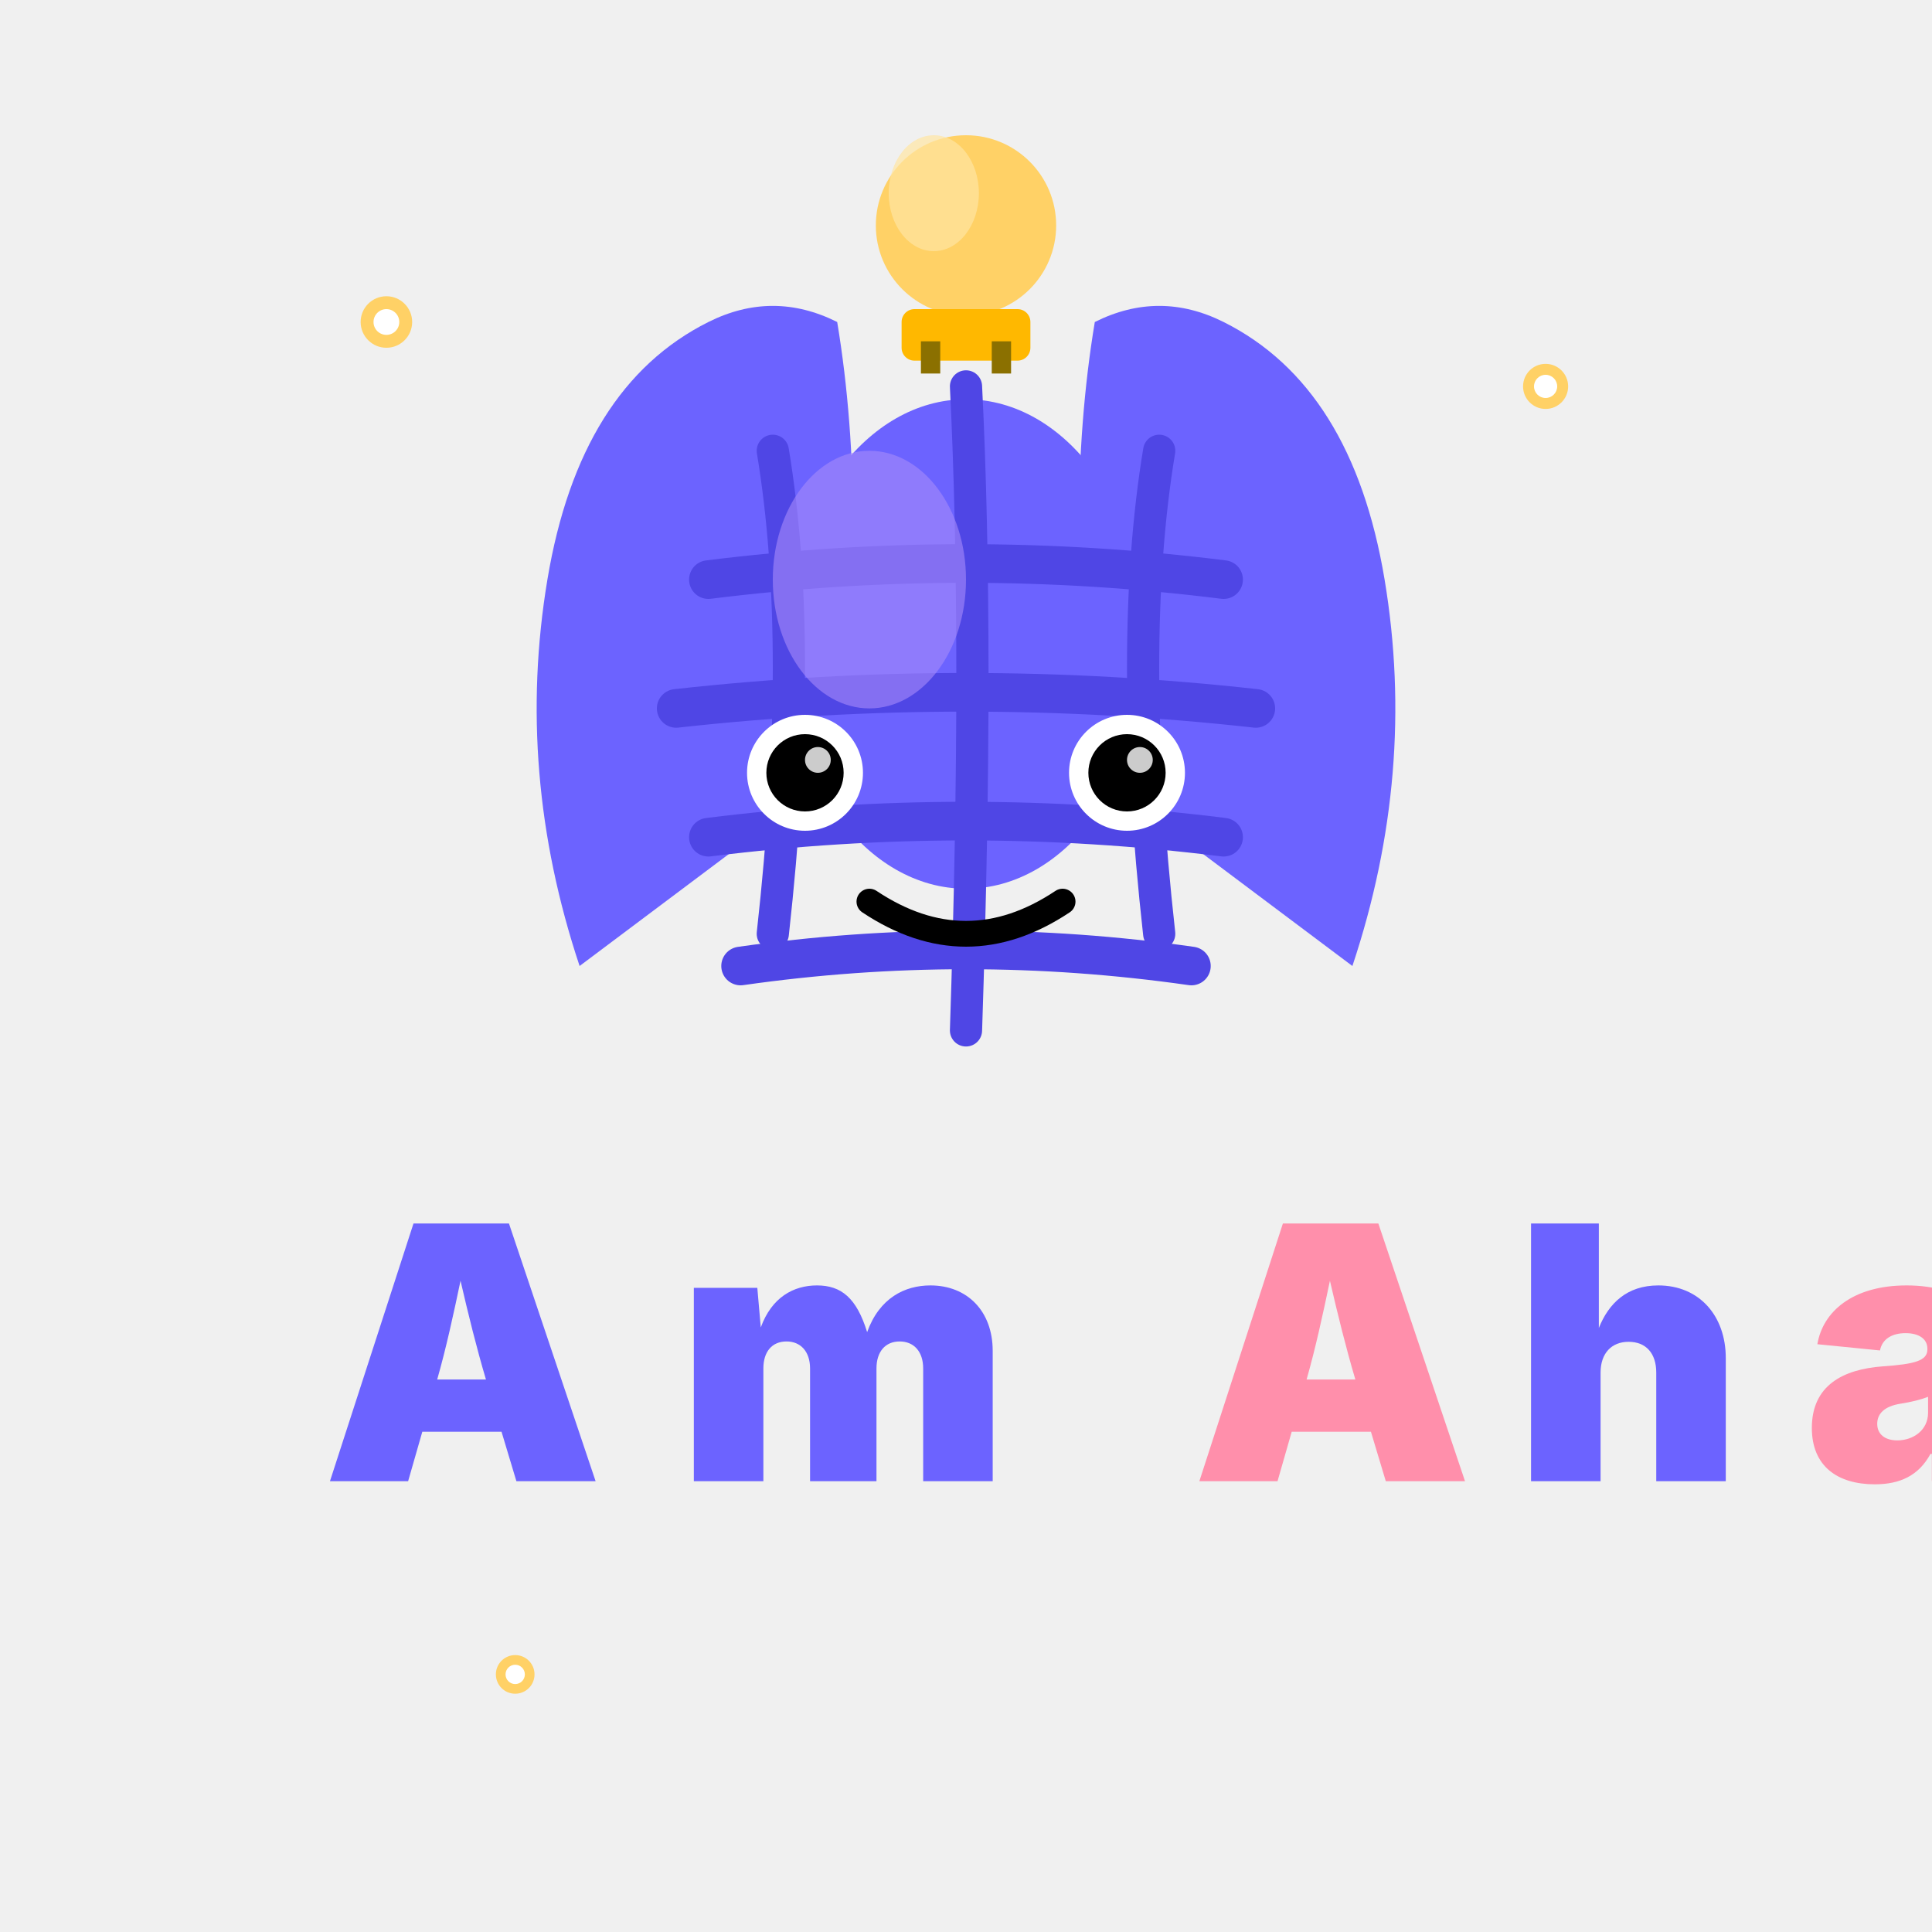
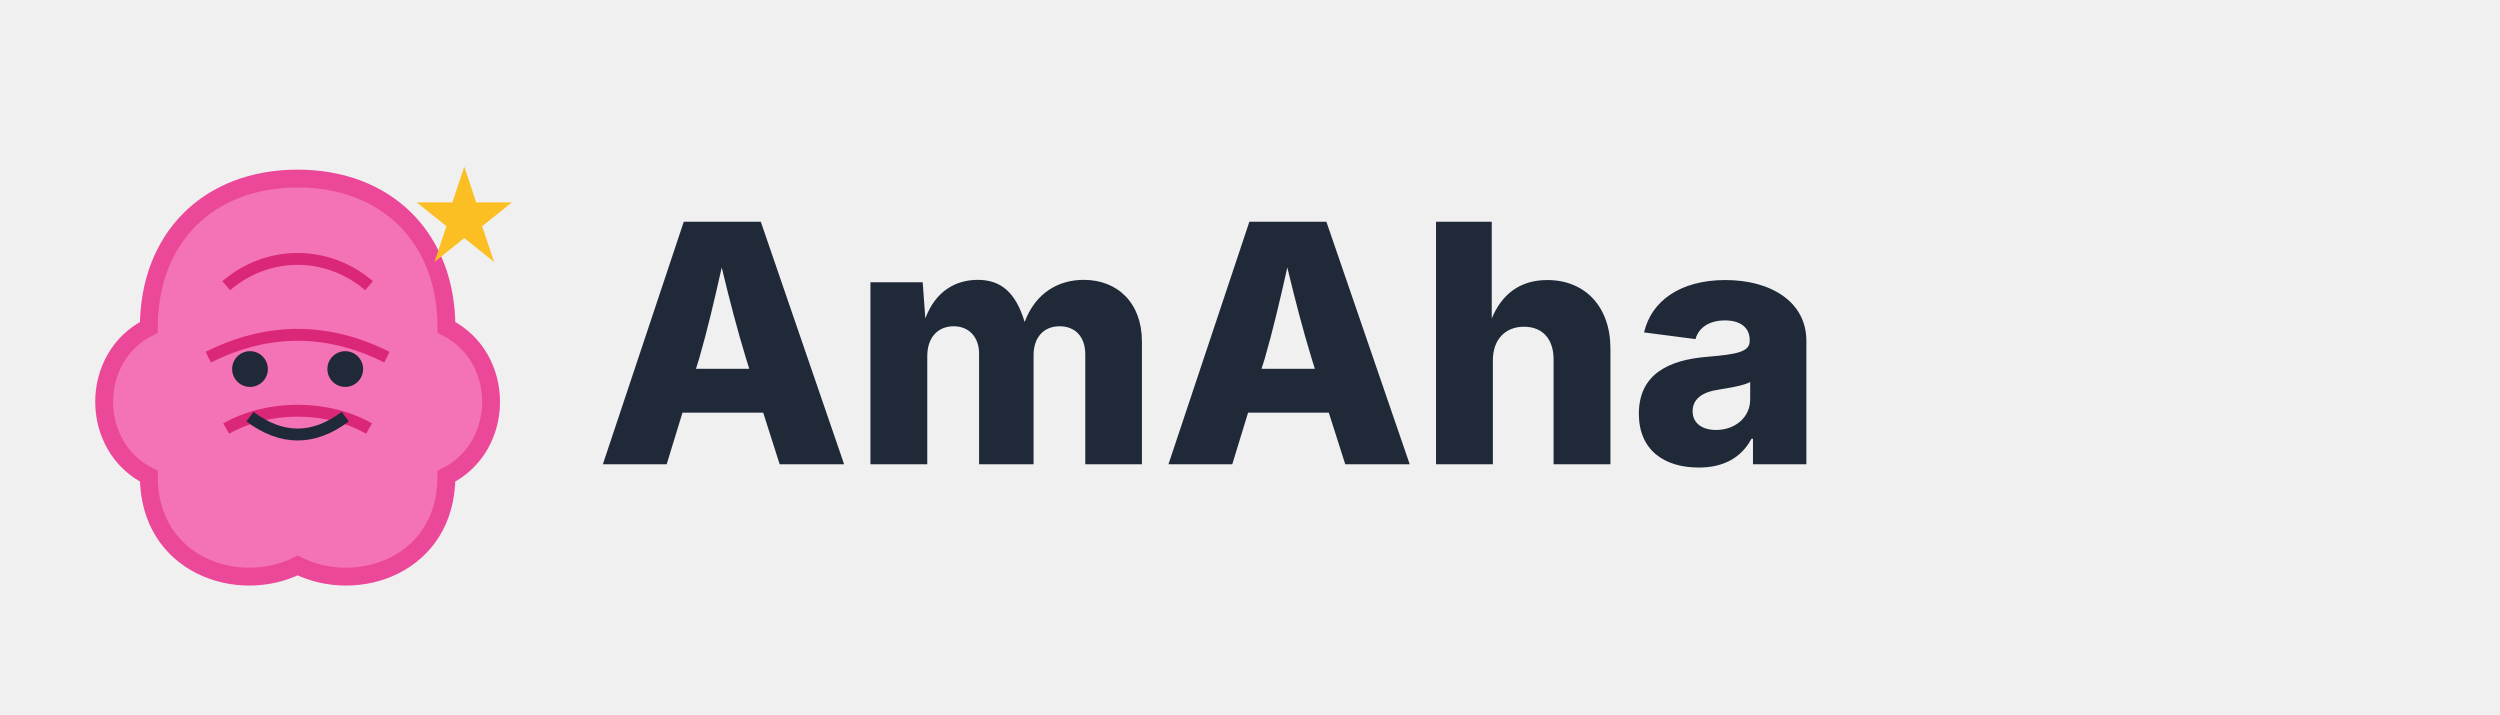
- <svg xmlns="http://www.w3.org/2000/svg" viewBox="0 0 3000 3000" preserveAspectRatio="xMidYMid meet">
-   <g id="brain-mascot">
-     <path d="M 900 1500 Q 800 1200 850 900 Q 900 600 1100 500 Q 1200 450 1300 500 Q 1350 800 1300 1200 L 900 1500 Z" fill="#6C63FF" stroke="none" />
-     <path d="M 2100 1500 Q 2200 1200 2150 900 Q 2100 600 1900 500 Q 1800 450 1700 500 Q 1650 800 1700 1200 L 2100 1500 Z" fill="#6C63FF" stroke="none" />
-     <ellipse cx="1500" cy="1000" rx="280" ry="380" fill="#6C63FF" />
-     <path d="M 1100 900 Q 1500 850 1900 900" stroke="#4F46E5" stroke-width="60" fill="none" stroke-linecap="round" />
-     <path d="M 1050 1100 Q 1500 1050 1950 1100" stroke="#4F46E5" stroke-width="60" fill="none" stroke-linecap="round" />
-     <path d="M 1100 1300 Q 1500 1250 1900 1300" stroke="#4F46E5" stroke-width="60" fill="none" stroke-linecap="round" />
-     <path d="M 1150 1500 Q 1500 1450 1850 1500" stroke="#4F46E5" stroke-width="60" fill="none" stroke-linecap="round" />
-     <path d="M 1200 700 Q 1250 1000 1200 1450" stroke="#4F46E5" stroke-width="50" fill="none" stroke-linecap="round" />
-     <path d="M 1500 600 Q 1520 1000 1500 1600" stroke="#4F46E5" stroke-width="50" fill="none" stroke-linecap="round" />
-     <path d="M 1800 700 Q 1750 1000 1800 1450" stroke="#4F46E5" stroke-width="50" fill="none" stroke-linecap="round" />
-     <ellipse cx="1350" cy="900" rx="150" ry="200" fill="#A78BFA" opacity="0.6" />
-     <circle cx="1250" cy="1200" r="90" fill="#FFFFFF" />
-     <circle cx="1250" cy="1200" r="60" fill="#000000" />
-     <circle cx="1270" cy="1180" r="20" fill="#FFFFFF" opacity="0.8" />
-     <circle cx="1750" cy="1200" r="90" fill="#FFFFFF" />
-     <circle cx="1750" cy="1200" r="60" fill="#000000" />
-     <circle cx="1770" cy="1180" r="20" fill="#FFFFFF" opacity="0.8" />
-     <path d="M 1350 1400 Q 1500 1500 1650 1400" stroke="#000000" stroke-width="40" fill="none" stroke-linecap="round" />
-     <g id="lightbulb">
-       <circle cx="1500" cy="350" r="140" fill="#FFD166" stroke="none" />
-       <ellipse cx="1450" cy="300" rx="70" ry="90" fill="#FFE5A3" opacity="0.7" />
-       <rect x="1400" y="480" width="200" height="80" rx="20" fill="#FFB800" />
-       <rect x="1430" y="530" width="30" height="50" fill="#8B7000" />
-       <rect x="1540" y="530" width="30" height="50" fill="#8B7000" />
+ <svg xmlns="http://www.w3.org/2000/svg" viewBox="0 0 420 120" role="img" aria-label="AmAha Logo" preserveAspectRatio="xMidYMid meet">
+   <g transform="translate(10,20)">
+     <path d="M40 10          C25 10, 15 20, 15 35          C5 40, 5 55, 15 60          C15 75, 30 80, 40 75          C50 80, 65 75, 65 60          C75 55, 75 40, 65 35          C65 20, 55 10, 40 10Z" fill="#F472B6" stroke="#EC4899" stroke-width="3" />
+     <path d="M28 28 C35 22, 45 22, 52 28" stroke="#DB2777" stroke-width="2" fill="none" />
+     <path d="M25 40 C35 35, 45 35, 55 40" stroke="#DB2777" stroke-width="2" fill="none" />
+     <path d="M28 52 C35 48, 45 48, 52 52" stroke="#DB2777" stroke-width="2" fill="none" />
+     <circle cx="32" cy="42" r="3" fill="#1F2937" />
+     <circle cx="48" cy="42" r="3" fill="#1F2937" />
+     <path d="M32 50 Q40 56 48 50" stroke="#1F2937" stroke-width="2" fill="none" />
+     <g transform="translate(60, 8)">
+       <polygon points="8,0 10,6 16,6 11,10 13,16 8,12 3,16 5,10 0,6 6,6" fill="#FBBF24" />
    </g>
  </g>
-   <g id="wordmark" font-family="'Inter', 'Helvetica', 'Arial', sans-serif" font-weight="900" letter-spacing="-20">
-     <text x="500" y="2300" font-size="550" fill="#6C63FF">A</text>
-     <text x="1050" y="2300" font-size="550" fill="#6C63FF">m</text>
-     <text x="1850" y="2300" font-size="550" fill="#FF8FAB">A</text>
-     <text x="2350" y="2300" font-size="550" fill="#6C63FF">h</text>
-     <text x="2800" y="2300" font-size="550" fill="#FF8FAB">a</text>
-   </g>
-   <g id="sparkles" fill="#FFD166">
-     <circle cx="600" cy="500" r="40" />
-     <circle cx="600" cy="500" r="20" fill="#FFFFFF" />
-     <circle cx="2400" cy="600" r="35" />
-     <circle cx="2400" cy="600" r="18" fill="#FFFFFF" />
-     <circle cx="800" cy="2600" r="30" />
-     <circle cx="800" cy="2600" r="15" fill="#FFFFFF" />
-   </g>
+   <text x="100" y="78" font-size="56" font-weight="800" font-family="Poppins, Inter, Arial, sans-serif" fill="#1F2937">
+     AmAha
+   </text>
</svg>
